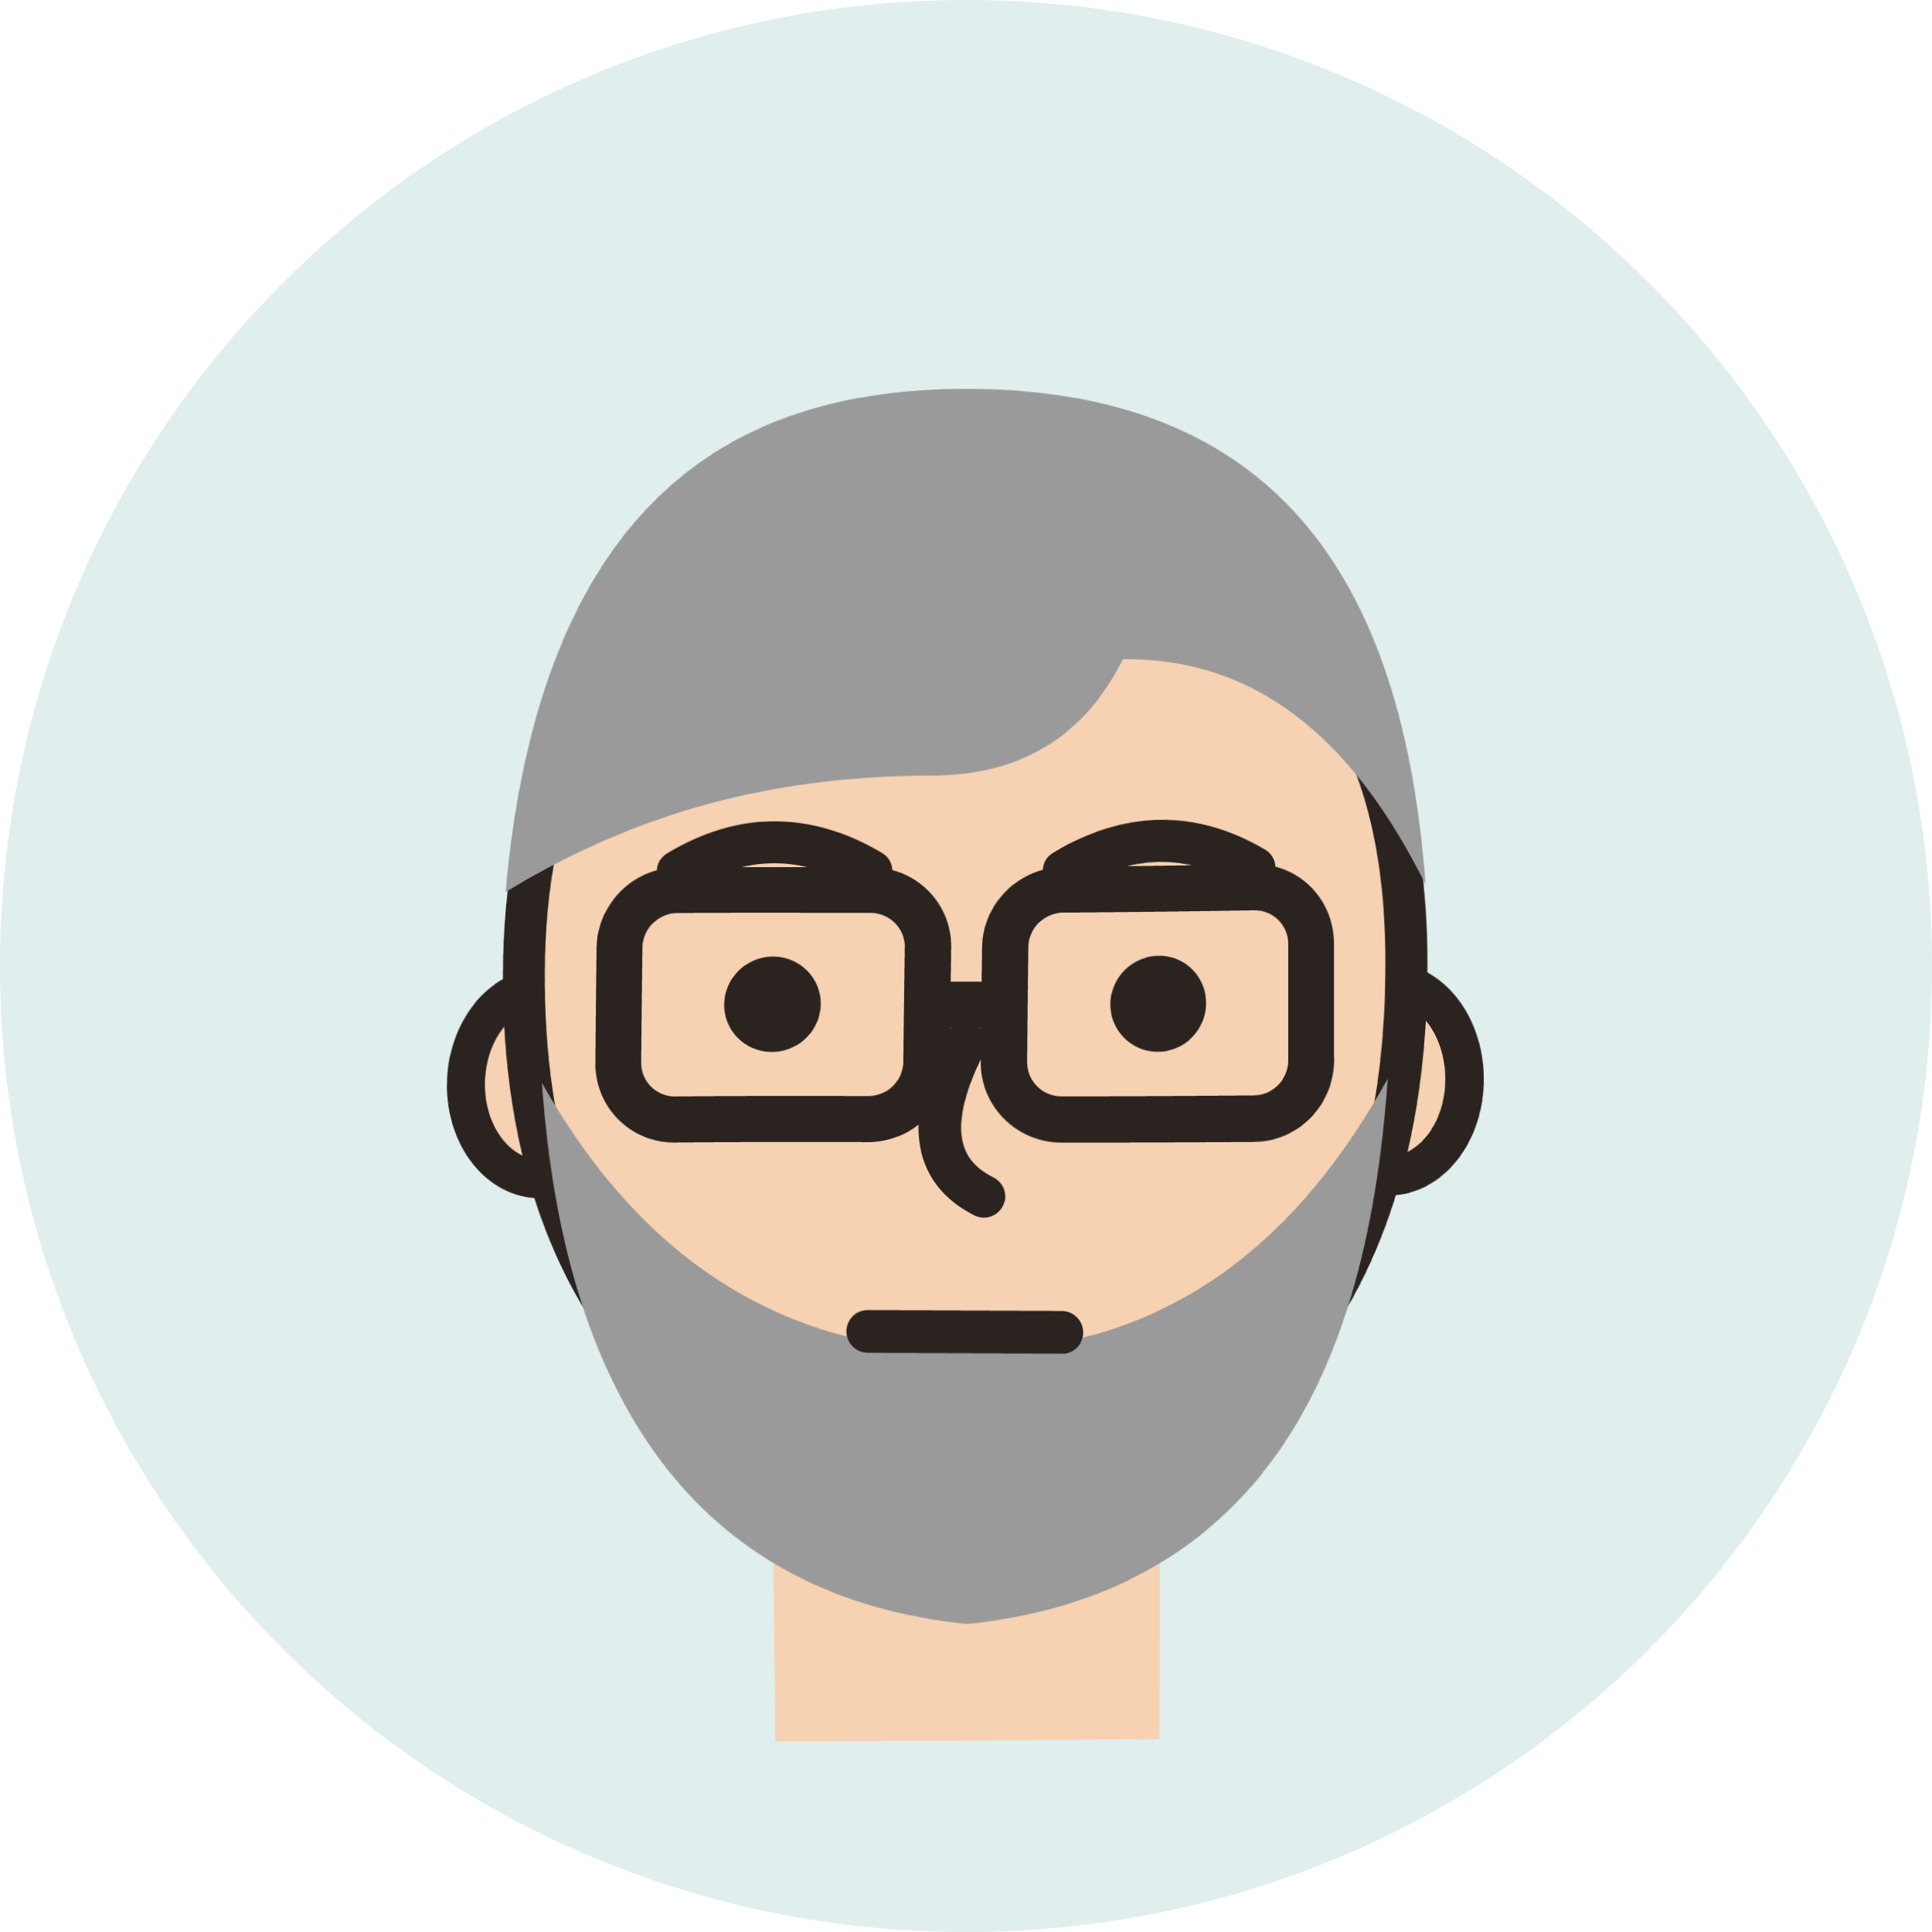
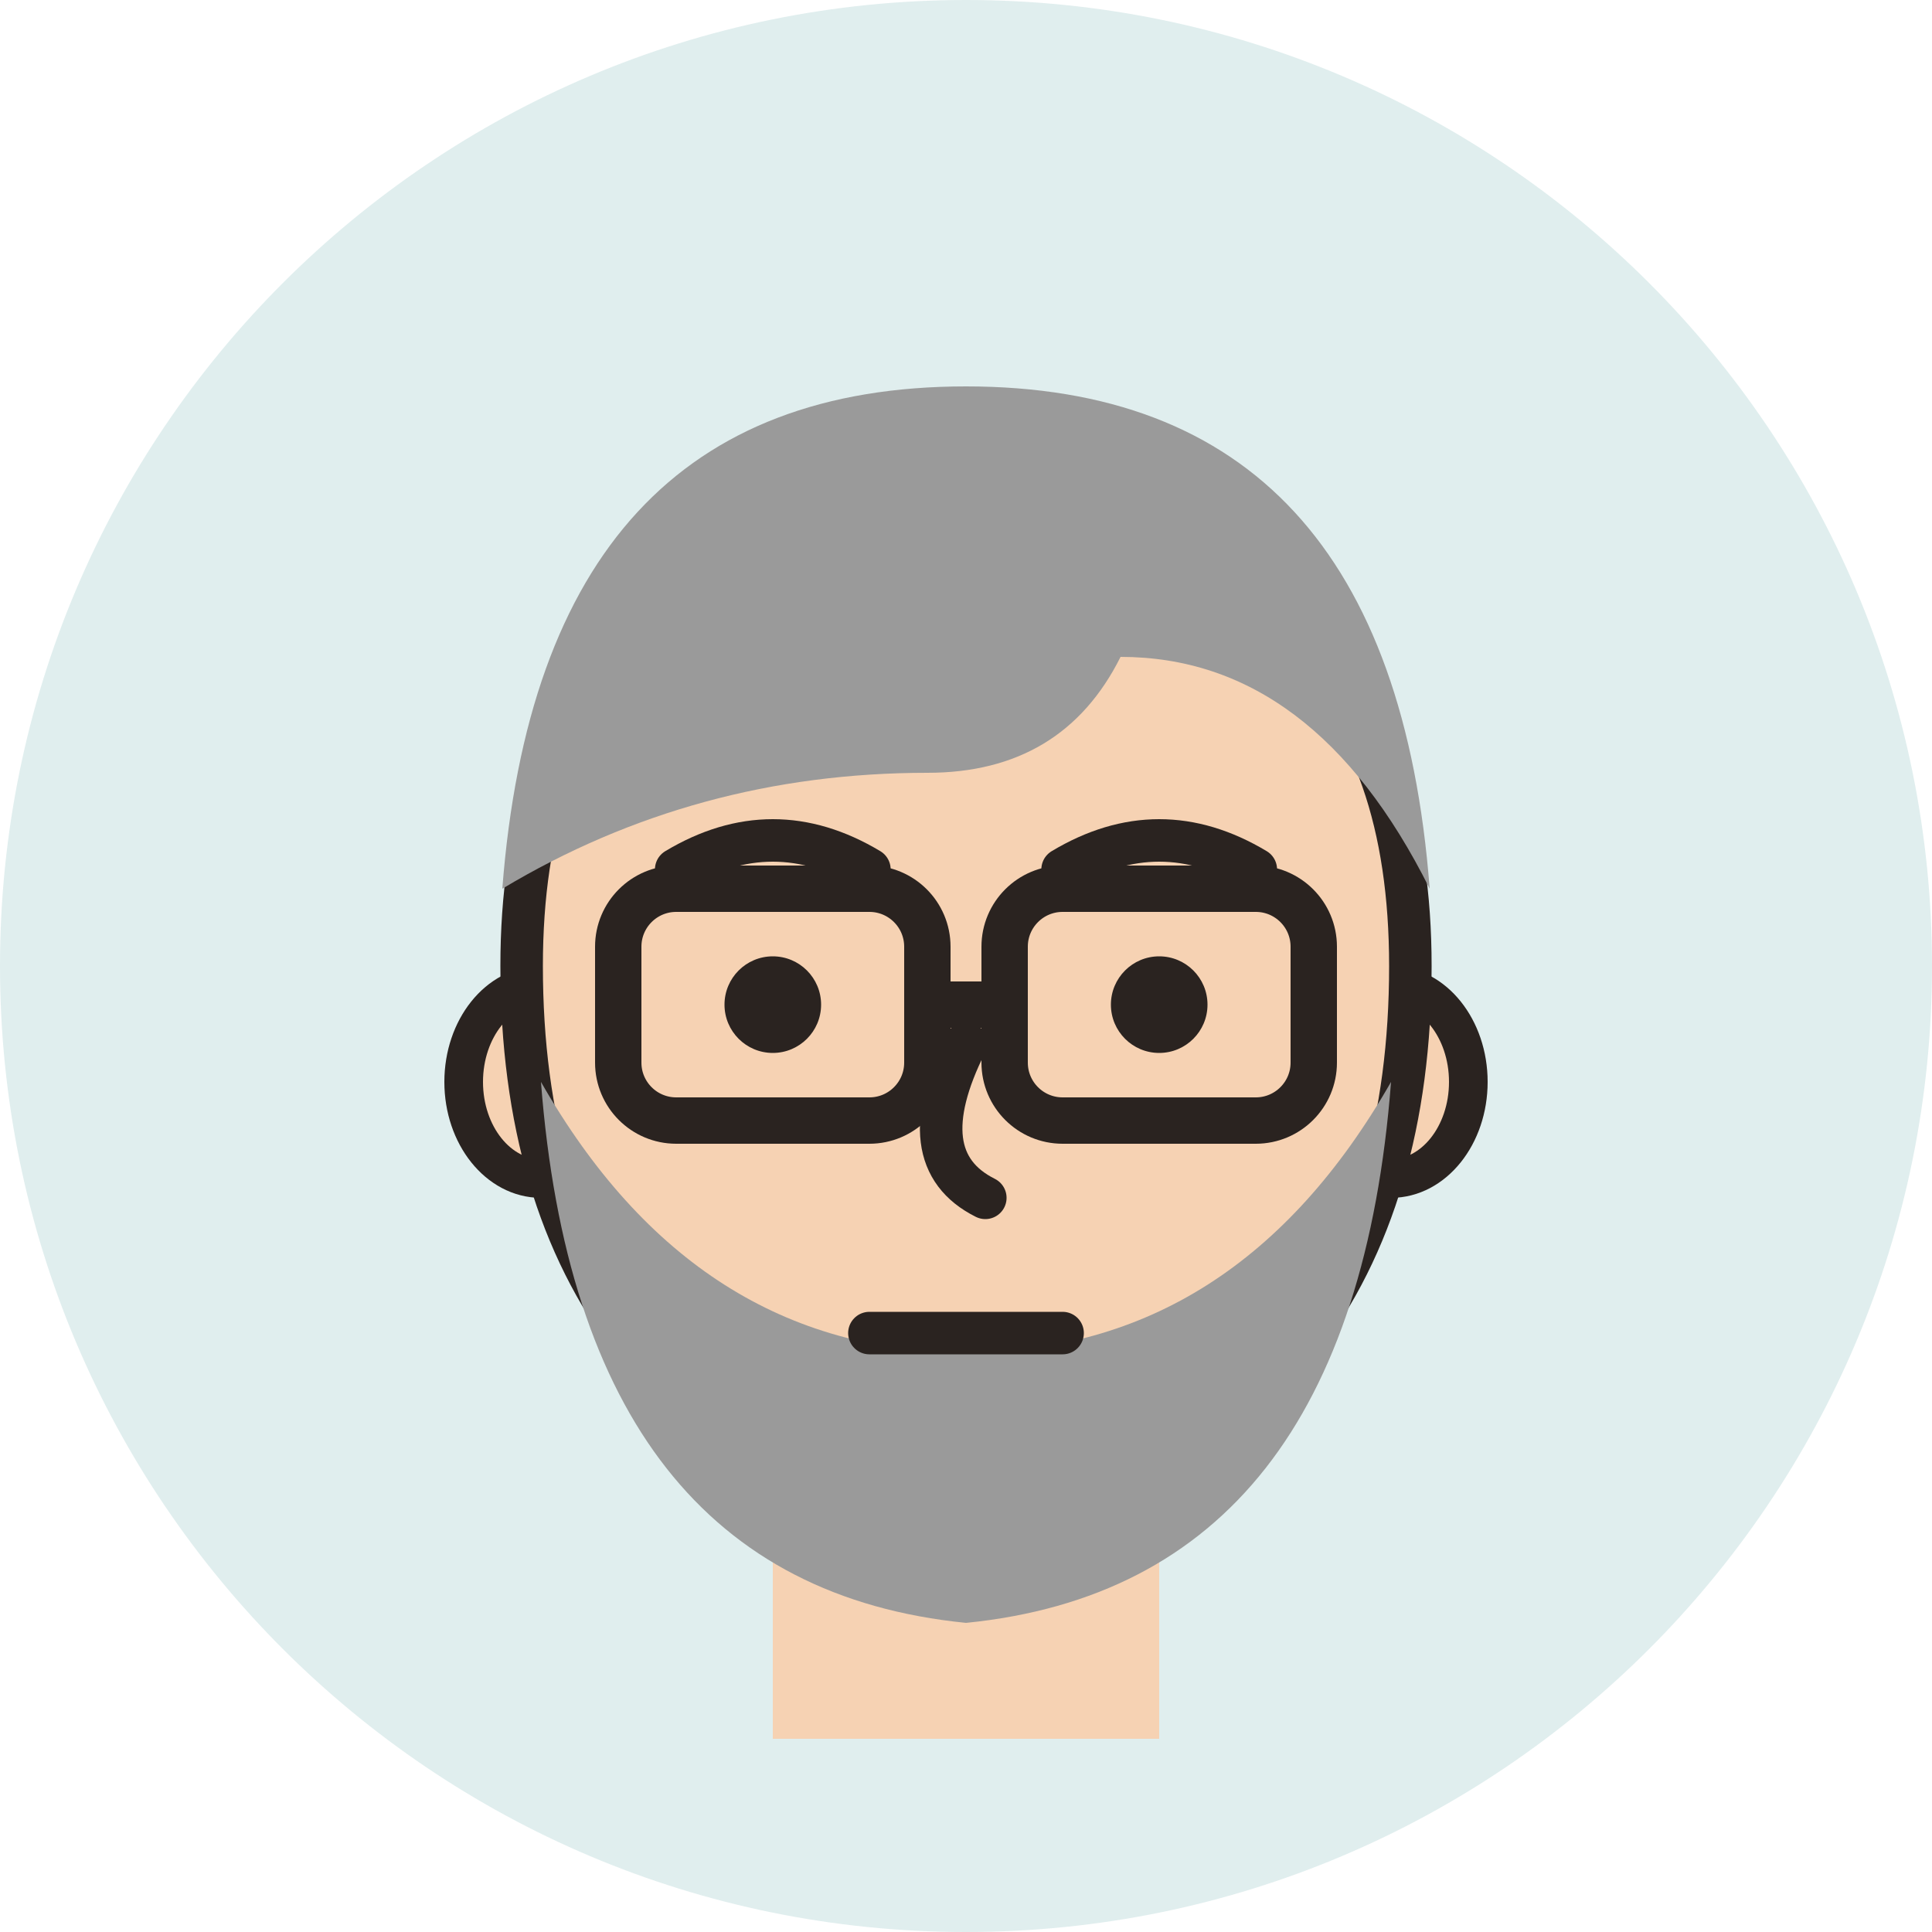
<svg xmlns="http://www.w3.org/2000/svg" viewBox="0 0 100 100">
-   <defs>
-     <filter id="r">
-       <feTurbulence type="fractalNoise" baseFrequency="0.013" numOctaves="2" seed="21" result="n" />
-       <feDisplacementMap in="SourceGraphic" in2="n" scale="2" />
-     </filter>
-   </defs>
  <rect width="100" height="100" rx="50" fill="#E0EEEE" />
-   <g filter="url(#r)">
+   <g>
    <path d="M40 78 q10 4 20 0 l0 12 -20 0 z" fill="#F6D2B3" />
    <ellipse cx="28" cy="56" rx="4" ry="5" fill="#F6D2B3" stroke="#2a2320" stroke-width="2" />
    <ellipse cx="72" cy="56" rx="4" ry="5" fill="#F6D2B3" stroke="#2a2320" stroke-width="2" />
    <path d="M27 50 q0 -22 23 -22 q23 0 23 22 q0 24 -23 30 q-23 -6 -23 -30 z" fill="#F6D2B3" stroke="#2a2320" stroke-width="2.2" />
    <path d="M28 56 q2 26 22 28 q20 -2 22 -28 q-8 14 -22 14 q-14 0 -22 -14 z" fill="#9a9a9a" />
    <path d="M26 46 q2 -26 24 -26 q22 0 24 26 q-6 -12 -16 -12 q-3 6 -10 6 q-12 0 -22 6 z" fill="#9a9a9a" />
    <circle cx="40" cy="52" r="2.5" fill="#2a2320" />
    <circle cx="60" cy="52" r="2.5" fill="#2a2320" />
    <path d="M35 45 q5 -3 10 0" fill="none" stroke="#2a2320" stroke-width="2.2" stroke-linecap="round" stroke-linejoin="round" />
    <path d="M55 45 q5 -3 10 0" fill="none" stroke="#2a2320" stroke-width="2.2" stroke-linecap="round" stroke-linejoin="round" />
    <rect x="32" y="46" width="16" height="12" rx="3" fill="none" stroke="#2a2320" stroke-width="2.4" stroke-linecap="round" stroke-linejoin="round" />
    <rect x="52" y="46" width="16" height="12" rx="3" fill="none" stroke="#2a2320" stroke-width="2.4" stroke-linecap="round" stroke-linejoin="round" />
    <path d="M48 52 h4" fill="none" stroke="#2a2320" stroke-width="2.4" stroke-linecap="round" stroke-linejoin="round" />
    <path d="M50 54 q -3 6 1 8" fill="none" stroke="#2a2320" stroke-width="2.2" stroke-linecap="round" stroke-linejoin="round" />
    <path d="M45 69 h10" fill="none" stroke="#2a2320" stroke-width="2.2" stroke-linecap="round" stroke-linejoin="round" />
  </g>
</svg>
